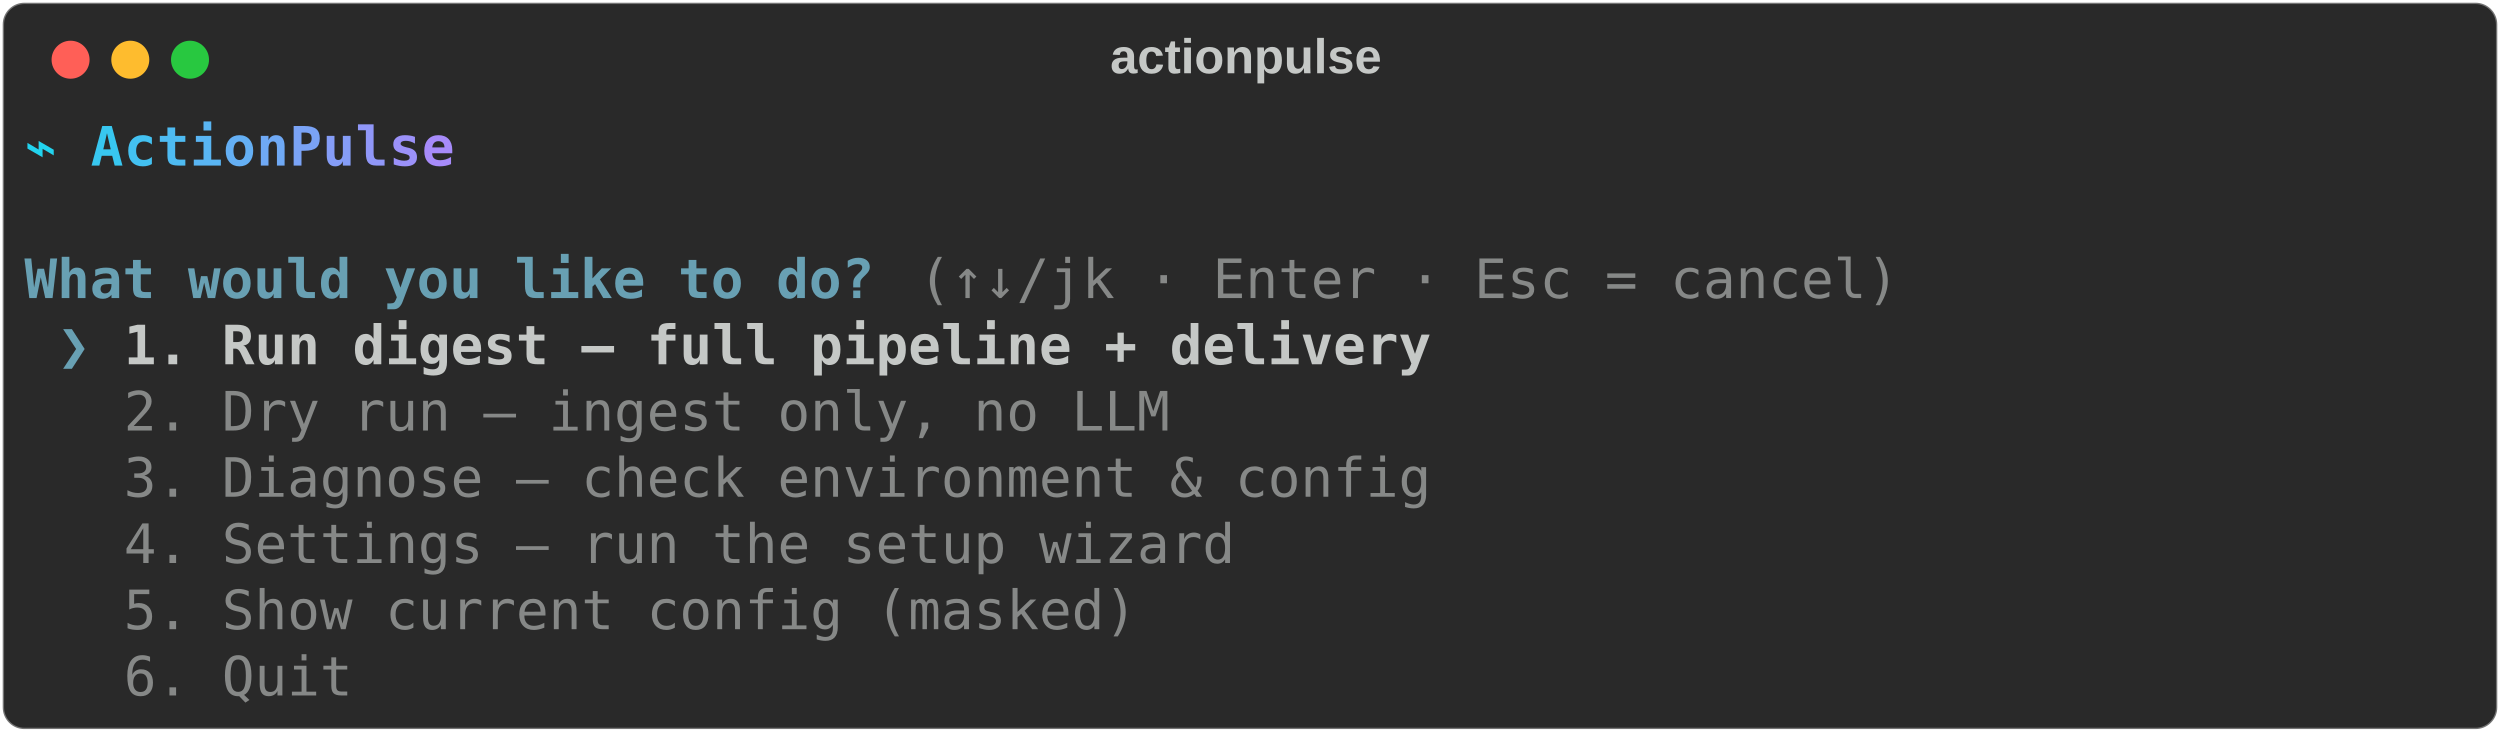
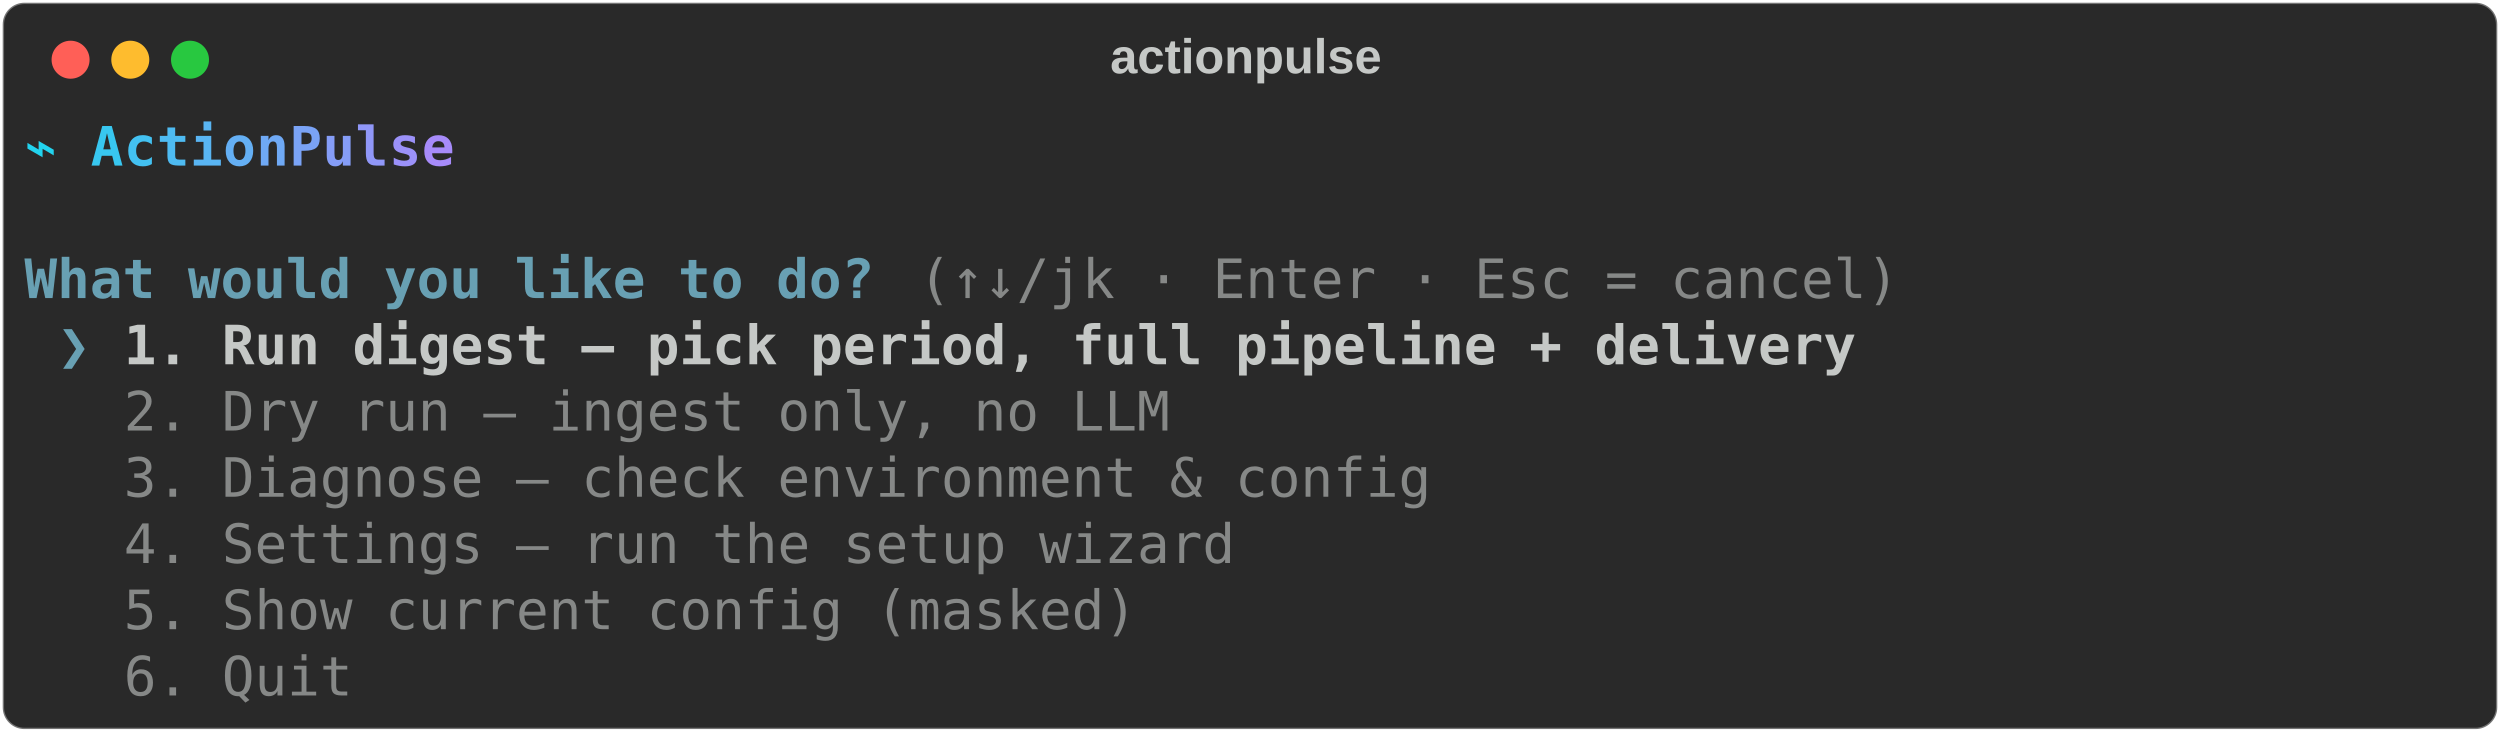
<svg xmlns="http://www.w3.org/2000/svg" class="rich-terminal" viewBox="0 0 921 269.6">
  <style>

    @font-face {
        font-family: "Fira Code";
        src: local("FiraCode-Regular"),
                url("https://cdnjs.cloudflare.com/ajax/libs/firacode/6.2.0/woff2/FiraCode-Regular.woff2") format("woff2"),
                url("https://cdnjs.cloudflare.com/ajax/libs/firacode/6.2.0/woff/FiraCode-Regular.woff") format("woff");
        font-style: normal;
        font-weight: 400;
    }
    @font-face {
        font-family: "Fira Code";
        src: local("FiraCode-Bold"),
                url("https://cdnjs.cloudflare.com/ajax/libs/firacode/6.2.0/woff2/FiraCode-Bold.woff2") format("woff2"),
                url("https://cdnjs.cloudflare.com/ajax/libs/firacode/6.2.0/woff/FiraCode-Bold.woff") format("woff");
        font-style: bold;
        font-weight: 700;
    }

-     .terminal-4166211965-matrix {
+     .terminal-1011375635-matrix {
        font-family: Fira Code, monospace;
        font-size: 20px;
        line-height: 24.4px;
        font-variant-east-asian: full-width;
    }

-     .terminal-4166211965-title {
+     .terminal-1011375635-title {
        font-size: 18px;
        font-weight: bold;
        font-family: arial;
    }

-     .terminal-4166211965-r1 { fill: #22d3ee;font-weight: bold }
- .terminal-4166211965-r2 { fill: #2dcdef;font-weight: bold }
- .terminal-4166211965-r3 { fill: #38c7f0;font-weight: bold }
- .terminal-4166211965-r4 { fill: #43c1f1;font-weight: bold }
- .terminal-4166211965-r5 { fill: #4ebbf2;font-weight: bold }
- .terminal-4166211965-r6 { fill: #59b5f3;font-weight: bold }
- .terminal-4166211965-r7 { fill: #64aff4;font-weight: bold }
- .terminal-4166211965-r8 { fill: #6fa9f5;font-weight: bold }
- .terminal-4166211965-r9 { fill: #7aa3f6;font-weight: bold }
- .terminal-4166211965-r10 { fill: #859df7;font-weight: bold }
- .terminal-4166211965-r11 { fill: #9097f8;font-weight: bold }
- .terminal-4166211965-r12 { fill: #9b91f9;font-weight: bold }
- .terminal-4166211965-r13 { fill: #a78bfa;font-weight: bold }
- .terminal-4166211965-r14 { fill: #c5c8c6 }
- .terminal-4166211965-r15 { fill: #68a0b3;font-weight: bold }
- .terminal-4166211965-r16 { fill: #868887 }
- .terminal-4166211965-r17 { fill: #68a0b3 }
- .terminal-4166211965-r18 { fill: #c5c8c6;font-weight: bold }
+     .terminal-1011375635-r1 { fill: #22d3ee;font-weight: bold }
+ .terminal-1011375635-r2 { fill: #2dcdef;font-weight: bold }
+ .terminal-1011375635-r3 { fill: #38c7f0;font-weight: bold }
+ .terminal-1011375635-r4 { fill: #43c1f1;font-weight: bold }
+ .terminal-1011375635-r5 { fill: #4ebbf2;font-weight: bold }
+ .terminal-1011375635-r6 { fill: #59b5f3;font-weight: bold }
+ .terminal-1011375635-r7 { fill: #64aff4;font-weight: bold }
+ .terminal-1011375635-r8 { fill: #6fa9f5;font-weight: bold }
+ .terminal-1011375635-r9 { fill: #7aa3f6;font-weight: bold }
+ .terminal-1011375635-r10 { fill: #859df7;font-weight: bold }
+ .terminal-1011375635-r11 { fill: #9097f8;font-weight: bold }
+ .terminal-1011375635-r12 { fill: #9b91f9;font-weight: bold }
+ .terminal-1011375635-r13 { fill: #a78bfa;font-weight: bold }
+ .terminal-1011375635-r14 { fill: #c5c8c6 }
+ .terminal-1011375635-r15 { fill: #68a0b3;font-weight: bold }
+ .terminal-1011375635-r16 { fill: #868887 }
+ .terminal-1011375635-r17 { fill: #68a0b3 }
+ .terminal-1011375635-r18 { fill: #c5c8c6;font-weight: bold }
    </style>
  <defs>
-     <clipPath id="terminal-4166211965-clip-terminal">
+     <clipPath id="terminal-1011375635-clip-terminal">
      <rect x="0" y="0" width="901.8" height="218.6" />
    </clipPath>
-     <clipPath id="terminal-4166211965-line-0">
+     <clipPath id="terminal-1011375635-line-0">
      <rect x="0" y="1.5" width="902.8" height="24.65" />
    </clipPath>
-     <clipPath id="terminal-4166211965-line-1">
+     <clipPath id="terminal-1011375635-line-1">
      <rect x="0" y="25.9" width="902.8" height="24.65" />
    </clipPath>
-     <clipPath id="terminal-4166211965-line-2">
+     <clipPath id="terminal-1011375635-line-2">
      <rect x="0" y="50.3" width="902.8" height="24.65" />
    </clipPath>
-     <clipPath id="terminal-4166211965-line-3">
+     <clipPath id="terminal-1011375635-line-3">
      <rect x="0" y="74.7" width="902.8" height="24.65" />
    </clipPath>
-     <clipPath id="terminal-4166211965-line-4">
+     <clipPath id="terminal-1011375635-line-4">
      <rect x="0" y="99.1" width="902.8" height="24.65" />
    </clipPath>
-     <clipPath id="terminal-4166211965-line-5">
+     <clipPath id="terminal-1011375635-line-5">
      <rect x="0" y="123.5" width="902.8" height="24.65" />
    </clipPath>
-     <clipPath id="terminal-4166211965-line-6">
+     <clipPath id="terminal-1011375635-line-6">
      <rect x="0" y="147.9" width="902.8" height="24.65" />
    </clipPath>
-     <clipPath id="terminal-4166211965-line-7">
+     <clipPath id="terminal-1011375635-line-7">
      <rect x="0" y="172.3" width="902.8" height="24.65" />
    </clipPath>
  </defs>
  <rect fill="#292929" stroke="rgba(255,255,255,0.35)" stroke-width="1" x="1" y="1" width="919" height="267.6" rx="8" />
-   <text class="terminal-4166211965-title" fill="#c5c8c6" text-anchor="middle" x="459" y="27">actionpulse</text>
+   <text class="terminal-1011375635-title" fill="#c5c8c6" text-anchor="middle" x="459" y="27">actionpulse</text>
  <g transform="translate(26,22)">
    <circle cx="0" cy="0" r="7" fill="#ff5f57" />
    <circle cx="22" cy="0" r="7" fill="#febc2e" />
    <circle cx="44" cy="0" r="7" fill="#28c840" />
  </g>
-   <g transform="translate(9, 41)" clip-path="url(#terminal-4166211965-clip-terminal)">
-     <g class="terminal-4166211965-matrix">
-       <text class="terminal-4166211965-r1" x="0" y="20" textLength="12.2" clip-path="url(#terminal-4166211965-line-0)">⌁</text>
-       <text class="terminal-4166211965-r3" x="24.4" y="20" textLength="12.2" clip-path="url(#terminal-4166211965-line-0)">A</text>
-       <text class="terminal-4166211965-r4" x="36.6" y="20" textLength="12.2" clip-path="url(#terminal-4166211965-line-0)">c</text>
-       <text class="terminal-4166211965-r5" x="48.8" y="20" textLength="12.2" clip-path="url(#terminal-4166211965-line-0)">t</text>
-       <text class="terminal-4166211965-r6" x="61" y="20" textLength="12.2" clip-path="url(#terminal-4166211965-line-0)">i</text>
-       <text class="terminal-4166211965-r7" x="73.2" y="20" textLength="12.2" clip-path="url(#terminal-4166211965-line-0)">o</text>
-       <text class="terminal-4166211965-r8" x="85.4" y="20" textLength="12.2" clip-path="url(#terminal-4166211965-line-0)">n</text>
-       <text class="terminal-4166211965-r9" x="97.6" y="20" textLength="12.2" clip-path="url(#terminal-4166211965-line-0)">P</text>
-       <text class="terminal-4166211965-r10" x="109.8" y="20" textLength="12.2" clip-path="url(#terminal-4166211965-line-0)">u</text>
-       <text class="terminal-4166211965-r11" x="122" y="20" textLength="12.2" clip-path="url(#terminal-4166211965-line-0)">l</text>
-       <text class="terminal-4166211965-r12" x="134.2" y="20" textLength="12.2" clip-path="url(#terminal-4166211965-line-0)">s</text>
-       <text class="terminal-4166211965-r13" x="146.4" y="20" textLength="12.2" clip-path="url(#terminal-4166211965-line-0)">e</text>
-       <text class="terminal-4166211965-r14" x="902.8" y="20" textLength="12.2" clip-path="url(#terminal-4166211965-line-0)">
+   <g transform="translate(9, 41)" clip-path="url(#terminal-1011375635-clip-terminal)">
+     <g class="terminal-1011375635-matrix">
+       <text class="terminal-1011375635-r1" x="0" y="20" textLength="12.2" clip-path="url(#terminal-1011375635-line-0)">⌁</text>
+       <text class="terminal-1011375635-r3" x="24.4" y="20" textLength="12.2" clip-path="url(#terminal-1011375635-line-0)">A</text>
+       <text class="terminal-1011375635-r4" x="36.6" y="20" textLength="12.2" clip-path="url(#terminal-1011375635-line-0)">c</text>
+       <text class="terminal-1011375635-r5" x="48.8" y="20" textLength="12.2" clip-path="url(#terminal-1011375635-line-0)">t</text>
+       <text class="terminal-1011375635-r6" x="61" y="20" textLength="12.2" clip-path="url(#terminal-1011375635-line-0)">i</text>
+       <text class="terminal-1011375635-r7" x="73.2" y="20" textLength="12.2" clip-path="url(#terminal-1011375635-line-0)">o</text>
+       <text class="terminal-1011375635-r8" x="85.4" y="20" textLength="12.2" clip-path="url(#terminal-1011375635-line-0)">n</text>
+       <text class="terminal-1011375635-r9" x="97.6" y="20" textLength="12.2" clip-path="url(#terminal-1011375635-line-0)">P</text>
+       <text class="terminal-1011375635-r10" x="109.8" y="20" textLength="12.2" clip-path="url(#terminal-1011375635-line-0)">u</text>
+       <text class="terminal-1011375635-r11" x="122" y="20" textLength="12.2" clip-path="url(#terminal-1011375635-line-0)">l</text>
+       <text class="terminal-1011375635-r12" x="134.2" y="20" textLength="12.2" clip-path="url(#terminal-1011375635-line-0)">s</text>
+       <text class="terminal-1011375635-r13" x="146.4" y="20" textLength="12.2" clip-path="url(#terminal-1011375635-line-0)">e</text>
+       <text class="terminal-1011375635-r14" x="902.8" y="20" textLength="12.2" clip-path="url(#terminal-1011375635-line-0)">
</text>
-       <text class="terminal-4166211965-r14" x="902.8" y="44.4" textLength="12.2" clip-path="url(#terminal-4166211965-line-1)">
+       <text class="terminal-1011375635-r14" x="902.8" y="44.4" textLength="12.2" clip-path="url(#terminal-1011375635-line-1)">
</text>
-       <text class="terminal-4166211965-r15" x="0" y="68.8" textLength="317.2" clip-path="url(#terminal-4166211965-line-2)">What would you like to do?</text>
-       <text class="terminal-4166211965-r16" x="329.4" y="68.8" textLength="366" clip-path="url(#terminal-4166211965-line-2)">(↑↓/jk · Enter · Esc = cancel)</text>
-       <text class="terminal-4166211965-r14" x="902.8" y="68.8" textLength="12.2" clip-path="url(#terminal-4166211965-line-2)">
+       <text class="terminal-1011375635-r15" x="0" y="68.8" textLength="317.2" clip-path="url(#terminal-1011375635-line-2)">What would you like to do?</text>
+       <text class="terminal-1011375635-r16" x="329.4" y="68.8" textLength="366" clip-path="url(#terminal-1011375635-line-2)">(↑↓/jk · Enter · Esc = cancel)</text>
+       <text class="terminal-1011375635-r14" x="902.8" y="68.8" textLength="12.2" clip-path="url(#terminal-1011375635-line-2)">
</text>
-       <text class="terminal-4166211965-r17" x="12.2" y="93.2" textLength="12.2" clip-path="url(#terminal-4166211965-line-3)">❯</text>
-       <text class="terminal-4166211965-r18" x="36.6" y="93.2" textLength="488" clip-path="url(#terminal-4166211965-line-3)">1. Run digest — full pipeline + delivery</text>
-       <text class="terminal-4166211965-r14" x="902.8" y="93.2" textLength="12.2" clip-path="url(#terminal-4166211965-line-3)">
+       <text class="terminal-1011375635-r17" x="12.2" y="93.2" textLength="12.2" clip-path="url(#terminal-1011375635-line-3)">❯</text>
+       <text class="terminal-1011375635-r18" x="36.6" y="93.2" textLength="646.6" clip-path="url(#terminal-1011375635-line-3)">1. Run digest — pick period, full pipeline + delivery</text>
+       <text class="terminal-1011375635-r14" x="902.8" y="93.2" textLength="12.2" clip-path="url(#terminal-1011375635-line-3)">
</text>
-       <text class="terminal-4166211965-r16" x="36.6" y="117.6" textLength="390.4" clip-path="url(#terminal-4166211965-line-4)">2. Dry run — ingest only, no LLM</text>
-       <text class="terminal-4166211965-r14" x="902.8" y="117.6" textLength="12.2" clip-path="url(#terminal-4166211965-line-4)">
+       <text class="terminal-1011375635-r16" x="36.6" y="117.6" textLength="390.4" clip-path="url(#terminal-1011375635-line-4)">2. Dry run — ingest only, no LLM</text>
+       <text class="terminal-1011375635-r14" x="902.8" y="117.6" textLength="12.2" clip-path="url(#terminal-1011375635-line-4)">
</text>
-       <text class="terminal-4166211965-r16" x="36.6" y="142" textLength="488" clip-path="url(#terminal-4166211965-line-5)">3. Diagnose — check environment &amp; config</text>
-       <text class="terminal-4166211965-r14" x="902.8" y="142" textLength="12.2" clip-path="url(#terminal-4166211965-line-5)">
+       <text class="terminal-1011375635-r16" x="36.6" y="142" textLength="488" clip-path="url(#terminal-1011375635-line-5)">3. Diagnose — check environment &amp; config</text>
+       <text class="terminal-1011375635-r14" x="902.8" y="142" textLength="12.2" clip-path="url(#terminal-1011375635-line-5)">
</text>
-       <text class="terminal-4166211965-r16" x="36.6" y="166.4" textLength="414.8" clip-path="url(#terminal-4166211965-line-6)">4. Settings — run the setup wizard</text>
-       <text class="terminal-4166211965-r14" x="902.8" y="166.4" textLength="12.2" clip-path="url(#terminal-4166211965-line-6)">
+       <text class="terminal-1011375635-r16" x="36.6" y="166.4" textLength="414.8" clip-path="url(#terminal-1011375635-line-6)">4. Settings — run the setup wizard</text>
+       <text class="terminal-1011375635-r14" x="902.8" y="166.4" textLength="12.2" clip-path="url(#terminal-1011375635-line-6)">
</text>
-       <text class="terminal-4166211965-r16" x="36.6" y="190.8" textLength="378.2" clip-path="url(#terminal-4166211965-line-7)">5. Show current config (masked)</text>
-       <text class="terminal-4166211965-r14" x="902.8" y="190.8" textLength="12.2" clip-path="url(#terminal-4166211965-line-7)">
+       <text class="terminal-1011375635-r16" x="36.6" y="190.8" textLength="378.2" clip-path="url(#terminal-1011375635-line-7)">5. Show current config (masked)</text>
+       <text class="terminal-1011375635-r14" x="902.8" y="190.8" textLength="12.2" clip-path="url(#terminal-1011375635-line-7)">
</text>
-       <text class="terminal-4166211965-r16" x="36.6" y="215.2" textLength="85.4" clip-path="url(#terminal-4166211965-line-8)">6. Quit</text>
-       <text class="terminal-4166211965-r14" x="902.8" y="215.2" textLength="12.2" clip-path="url(#terminal-4166211965-line-8)">
+       <text class="terminal-1011375635-r16" x="36.6" y="215.2" textLength="85.4" clip-path="url(#terminal-1011375635-line-8)">6. Quit</text>
+       <text class="terminal-1011375635-r14" x="902.8" y="215.2" textLength="12.2" clip-path="url(#terminal-1011375635-line-8)">
</text>
    </g>
  </g>
</svg>
